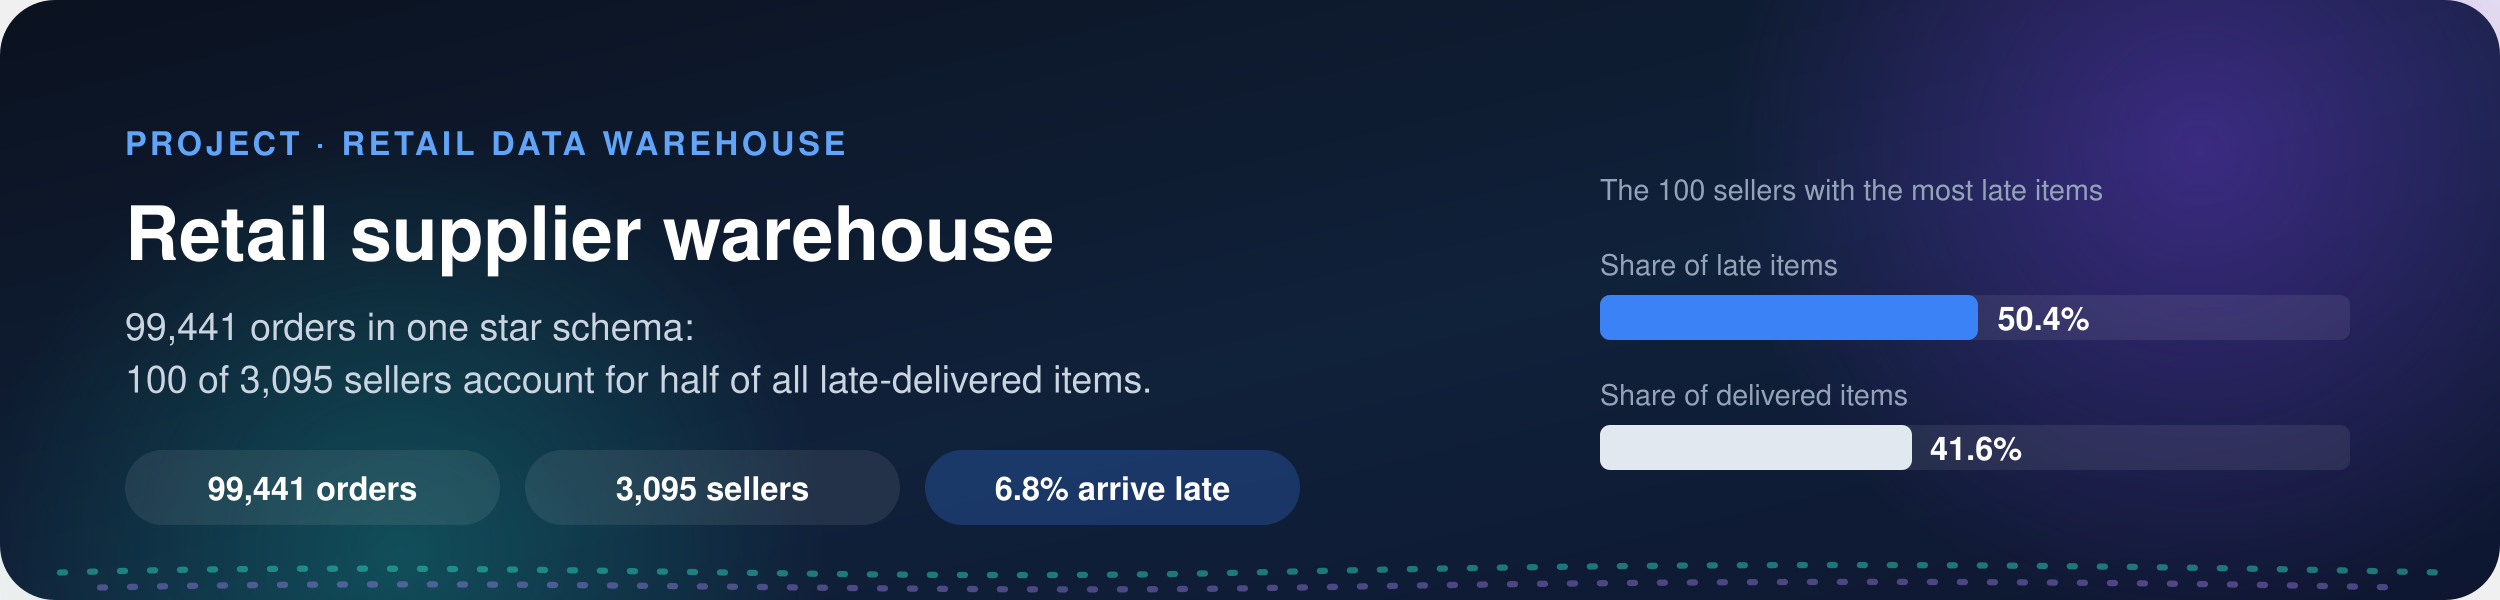
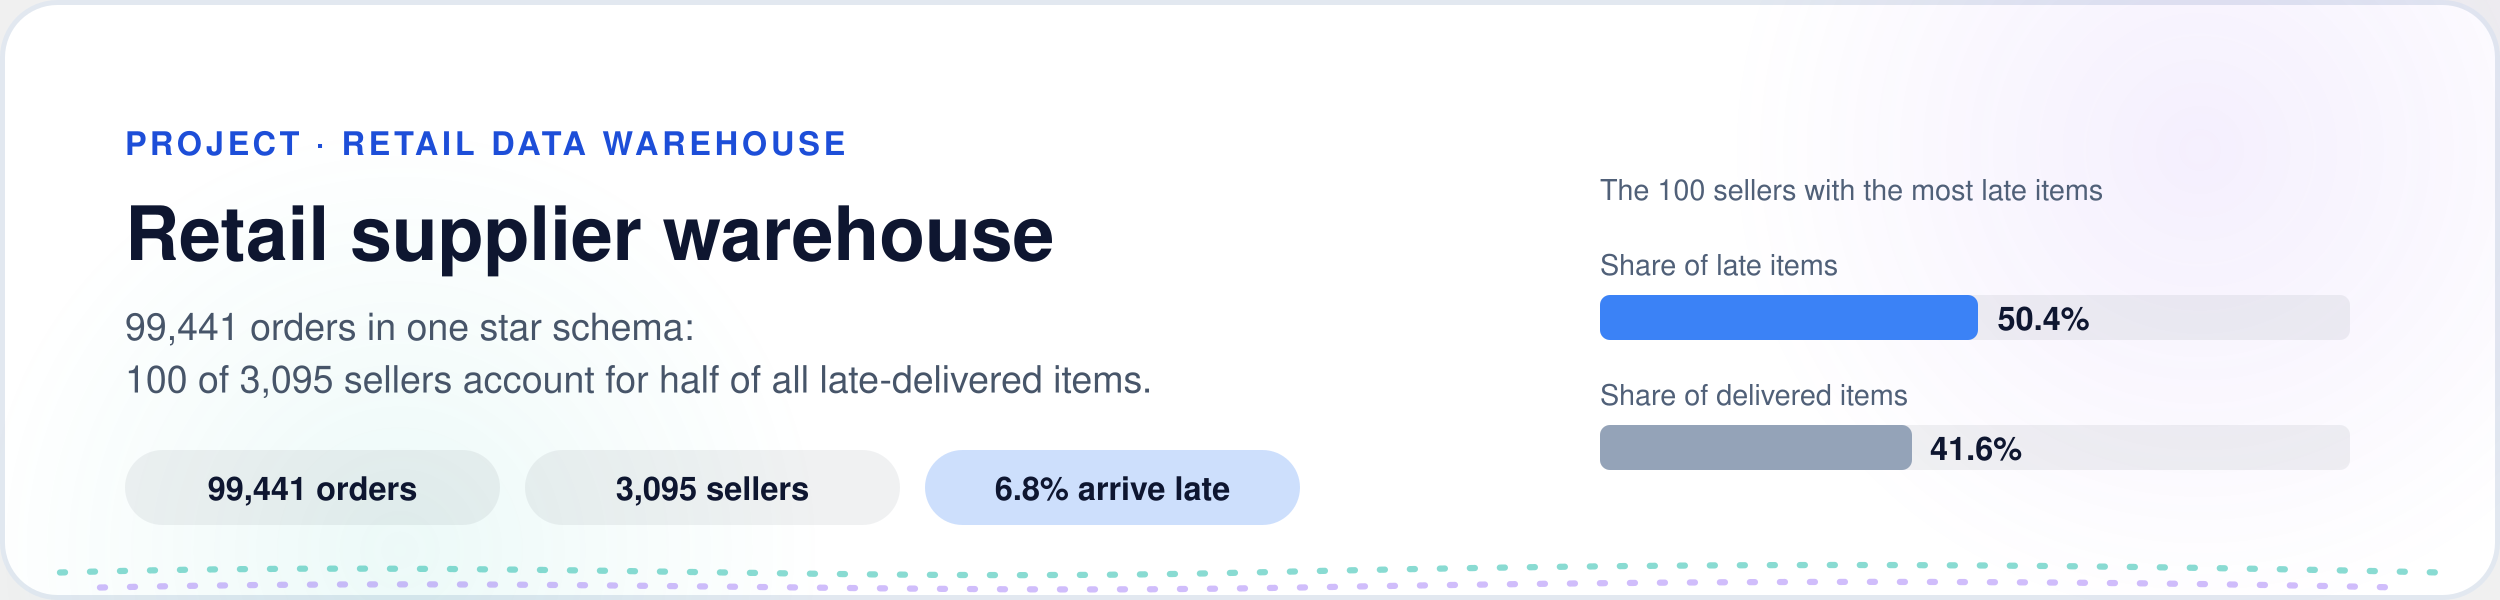
<svg xmlns="http://www.w3.org/2000/svg" viewBox="0 0 1000 240" width="1000" height="240" role="img" aria-label="Retail supplier warehouse. 99,441 orders in one star schema: 100 of 3,095 sellers account for half of all late-delivered items. Bars show the 100 sellers' share of late items against their share of delivered items.">
  <defs>
-     <linearGradient id="bg" x1="0" y1="0" x2="1" y2="1">
-       <stop offset="0" stop-color="#0B1220" />
-       <stop offset="0.55" stop-color="#10213A" />
-       <stop offset="1" stop-color="#0E1630" />
-     </linearGradient>
    <radialGradient id="jrGlowA" cx="0.5" cy="0.5" r="0.5">
-       <stop offset="0" stop-color="#7C3AED" stop-opacity="0.4" />
+       <stop offset="0" stop-color="#7C3AED" stop-opacity="0.08" />
      <stop offset="1" stop-color="#7C3AED" stop-opacity="0" />
    </radialGradient>
    <radialGradient id="jrGlowB" cx="0.5" cy="0.5" r="0.5">
-       <stop offset="0" stop-color="#14B8A6" stop-opacity="0.3" />
+       <stop offset="0" stop-color="#14B8A6" stop-opacity="0.08" />
      <stop offset="1" stop-color="#14B8A6" stop-opacity="0" />
    </radialGradient>
  </defs>
  <style>
    text { font-family: "Segoe UI", -apple-system, Helvetica, Arial, sans-serif; }
-     .eyebrow { font-size: 13px; font-weight: 600; fill: #60A5FA; letter-spacing: 1.5px; }
-     .title { font-size: 30px; font-weight: 700; fill: #FFFFFF; }
-     .result { font-size: 15px; fill: #CBD5E1; }
-     .chip { font-size: 13px; font-weight: 600; fill: #FFFFFF; }
-     .cap { font-size: 11.5px; fill: #94A3B8; }
-     .val { font-size: 13px; font-weight: 600; fill: #FFFFFF; }
+     .eyebrow { font-size: 13px; font-weight: 600; fill: #1D4ED8; letter-spacing: 1.5px; }
+     .title { font-size: 30px; font-weight: 700; fill: #0E1630; }
+     .result { font-size: 15px; fill: #475569; }
+     .chip { font-size: 13px; font-weight: 600; fill: #0E1630; }
+     .cap { font-size: 11.5px; fill: #506078; }
+     .val { font-size: 13px; font-weight: 600; fill: #0E1630; }
      .wave { fill: none; stroke-width: 2.5; stroke-linecap: round; stroke-dasharray: 2 10; animation: flow 6s linear infinite; }
    @keyframes flow { to { stroke-dashoffset: -120; } }
  </style>
-   <rect width="1000" height="240" rx="22" fill="url(#bg)" />
+   <rect x="1" y="1" width="998" height="238" rx="22" fill="#FFFFFF" stroke="#E2E8F0" stroke-width="2" />
  <circle cx="880" cy="60" r="190" fill="url(#jrGlowA)" />
  <circle cx="160" cy="220" r="170" fill="url(#jrGlowB)" />
-   <path class="wave" stroke="#2DD4BF" stroke-opacity="0.5" d="M24 229 C 200 224, 330 233, 500 229 S 800 225, 976 229" />
-   <path class="wave" stroke="#A78BFA" stroke-opacity="0.4" style="animation-duration:9s" d="M40 235 C 220 231, 360 238, 520 235 S 820 232, 960 235" />
+   <path class="wave" stroke="#14B8A6" stroke-opacity="0.5" d="M24 229 C 200 224, 330 233, 500 229 S 800 225, 976 229" />
+   <path class="wave" stroke="#8B5CF6" stroke-opacity="0.4" style="animation-duration:9s" d="M40 235 C 220 231, 360 238, 520 235 S 820 232, 960 235" />
  <text x="50" y="62" class="eyebrow">PROJECT · RETAIL DATA WAREHOUSE</text>
  <text x="50" y="104" class="title">Retail supplier warehouse</text>
  <text x="50" y="136" class="result">99,441 orders in one star schema:</text>
  <text x="50" y="157" class="result">100 of 3,095 sellers account for half of all late-delivered items.</text>
-   <rect x="50" y="180" width="150" height="30" rx="15" fill="#FFFFFF" fill-opacity="0.08" />
+   <rect x="50" y="180" width="150" height="30" rx="15" fill="#0F172A" fill-opacity="0.06" />
  <text x="125" y="200" class="chip" text-anchor="middle">99,441 orders</text>
-   <rect x="210" y="180" width="150" height="30" rx="15" fill="#FFFFFF" fill-opacity="0.08" />
+   <rect x="210" y="180" width="150" height="30" rx="15" fill="#0F172A" fill-opacity="0.06" />
  <text x="285" y="200" class="chip" text-anchor="middle">3,095 sellers</text>
  <rect x="370" y="180" width="150" height="30" rx="15" fill="#3B82F6" fill-opacity="0.25" />
  <text x="445" y="200" class="chip" text-anchor="middle">6.8% arrive late</text>
  <text x="640" y="80" class="cap">The 100 sellers with the most late items</text>
  <text x="640" y="110" class="cap">Share of late items</text>
-   <rect x="640" y="118" width="300" height="18" rx="4" fill="#FFFFFF" fill-opacity="0.08" />
+   <rect x="640" y="118" width="300" height="18" rx="4" fill="#0F172A" fill-opacity="0.06" />
  <rect x="640" y="118" width="151.2" height="18" rx="4" fill="#3B82F6" />
  <text x="799" y="132" class="val">50.4%</text>
  <text x="640" y="162" class="cap">Share of delivered items</text>
-   <rect x="640" y="170" width="300" height="18" rx="4" fill="#FFFFFF" fill-opacity="0.08" />
-   <rect x="640" y="170" width="124.8" height="18" rx="4" fill="#E2E8F0" />
+   <rect x="640" y="170" width="300" height="18" rx="4" fill="#0F172A" fill-opacity="0.06" />
+   <rect x="640" y="170" width="124.8" height="18" rx="4" fill="#94A3B8" />
  <text x="772" y="184" class="val">41.6%</text>
</svg>
